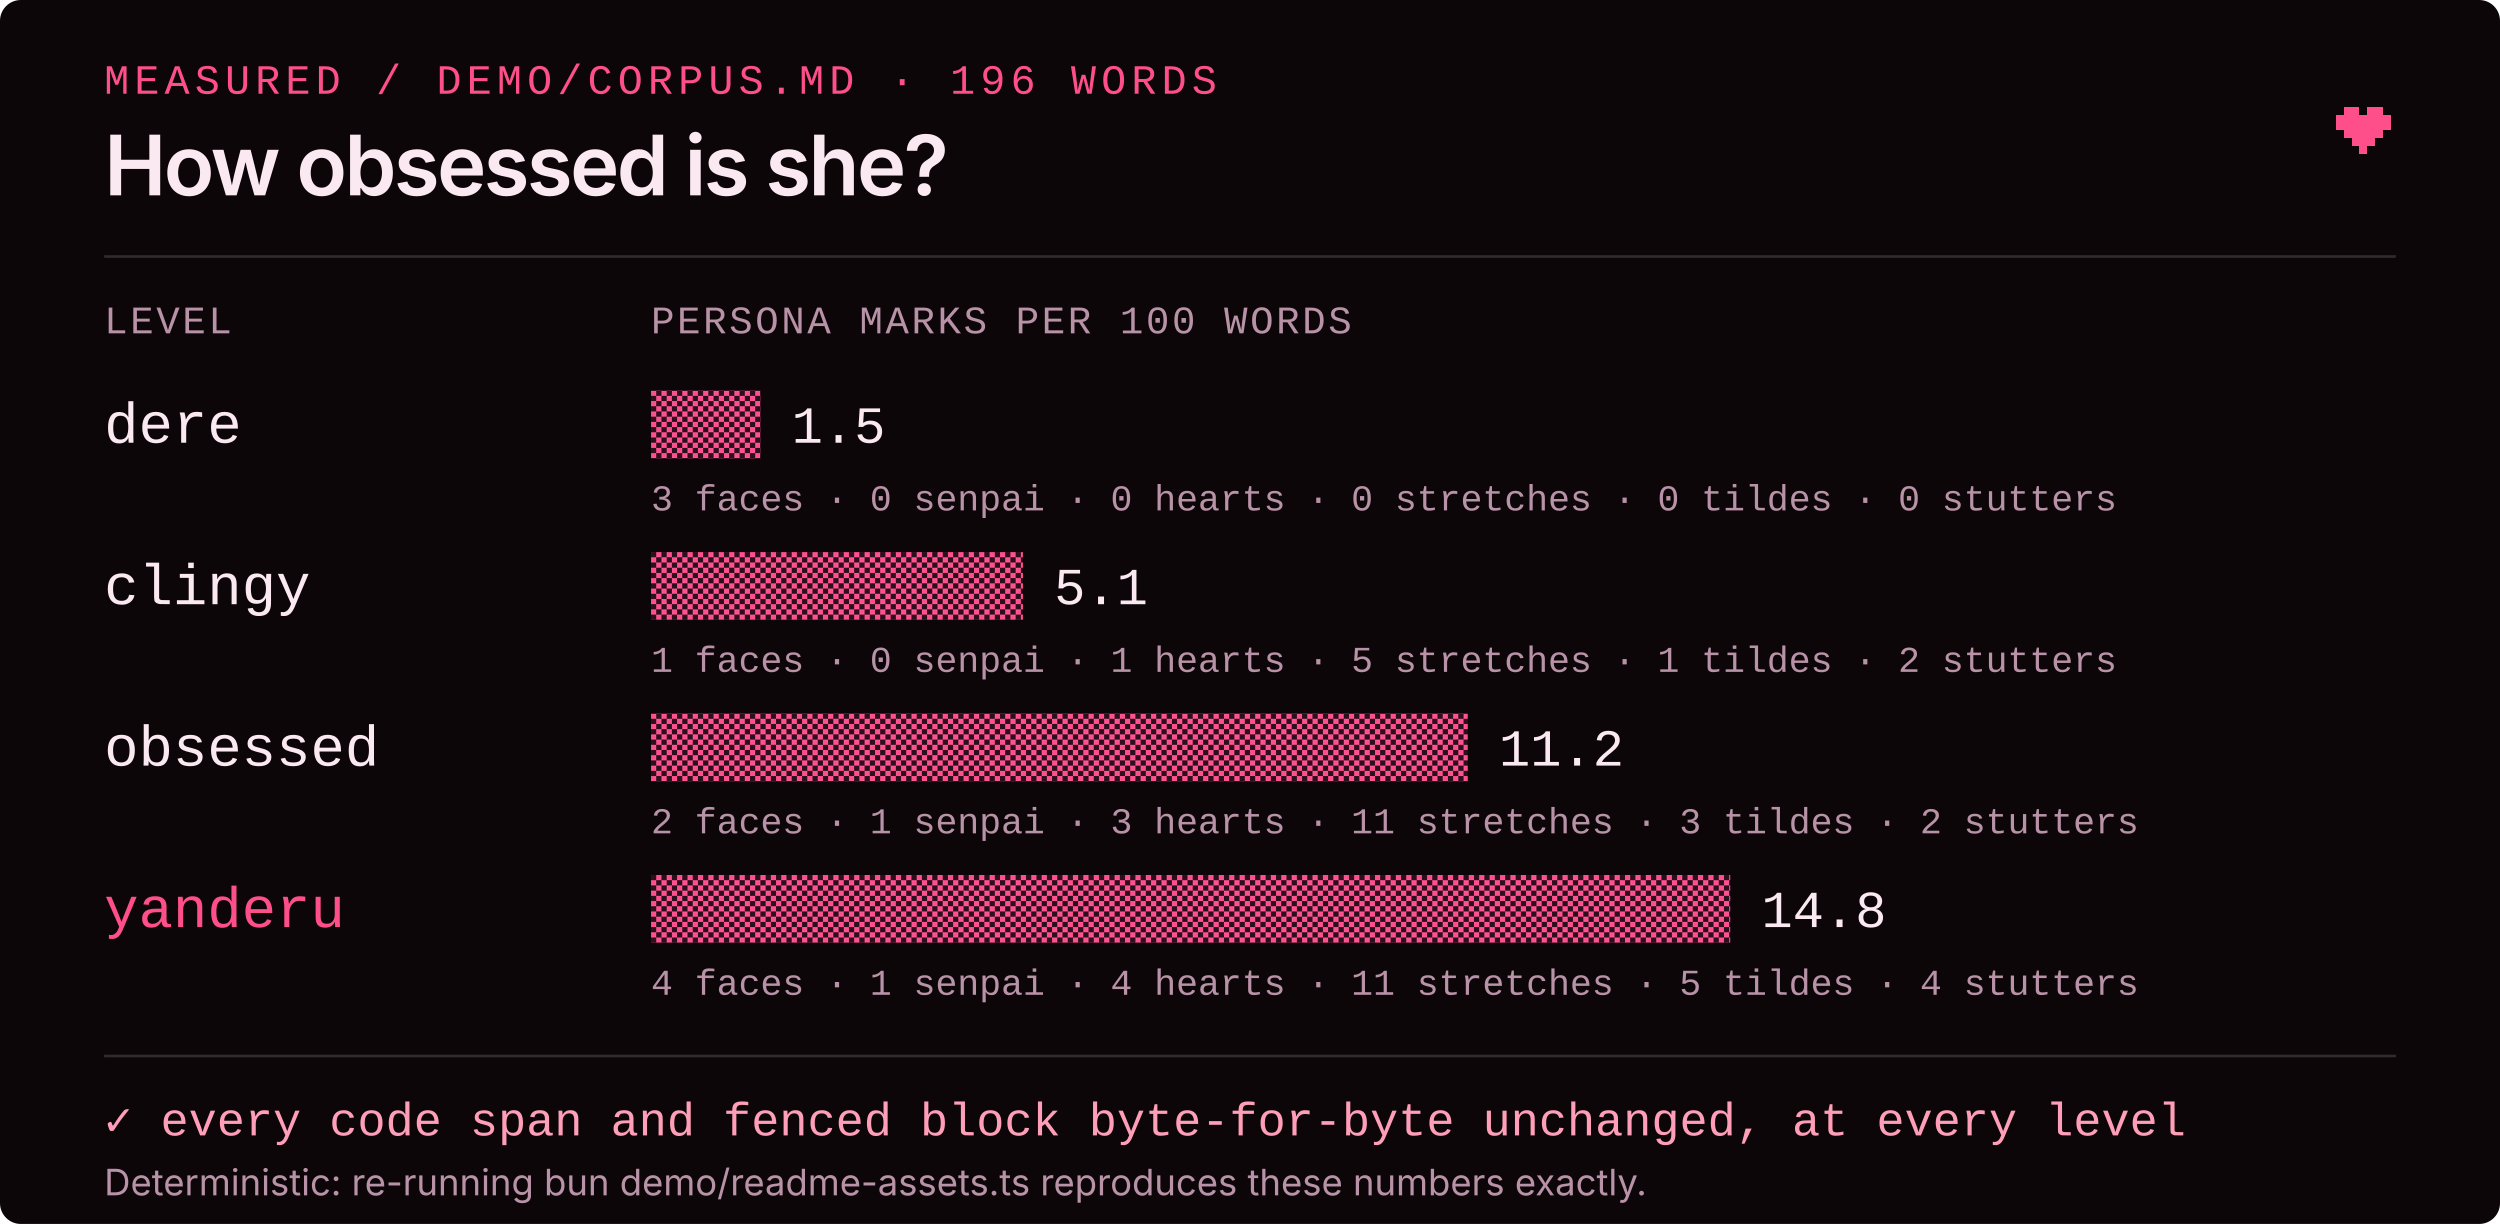
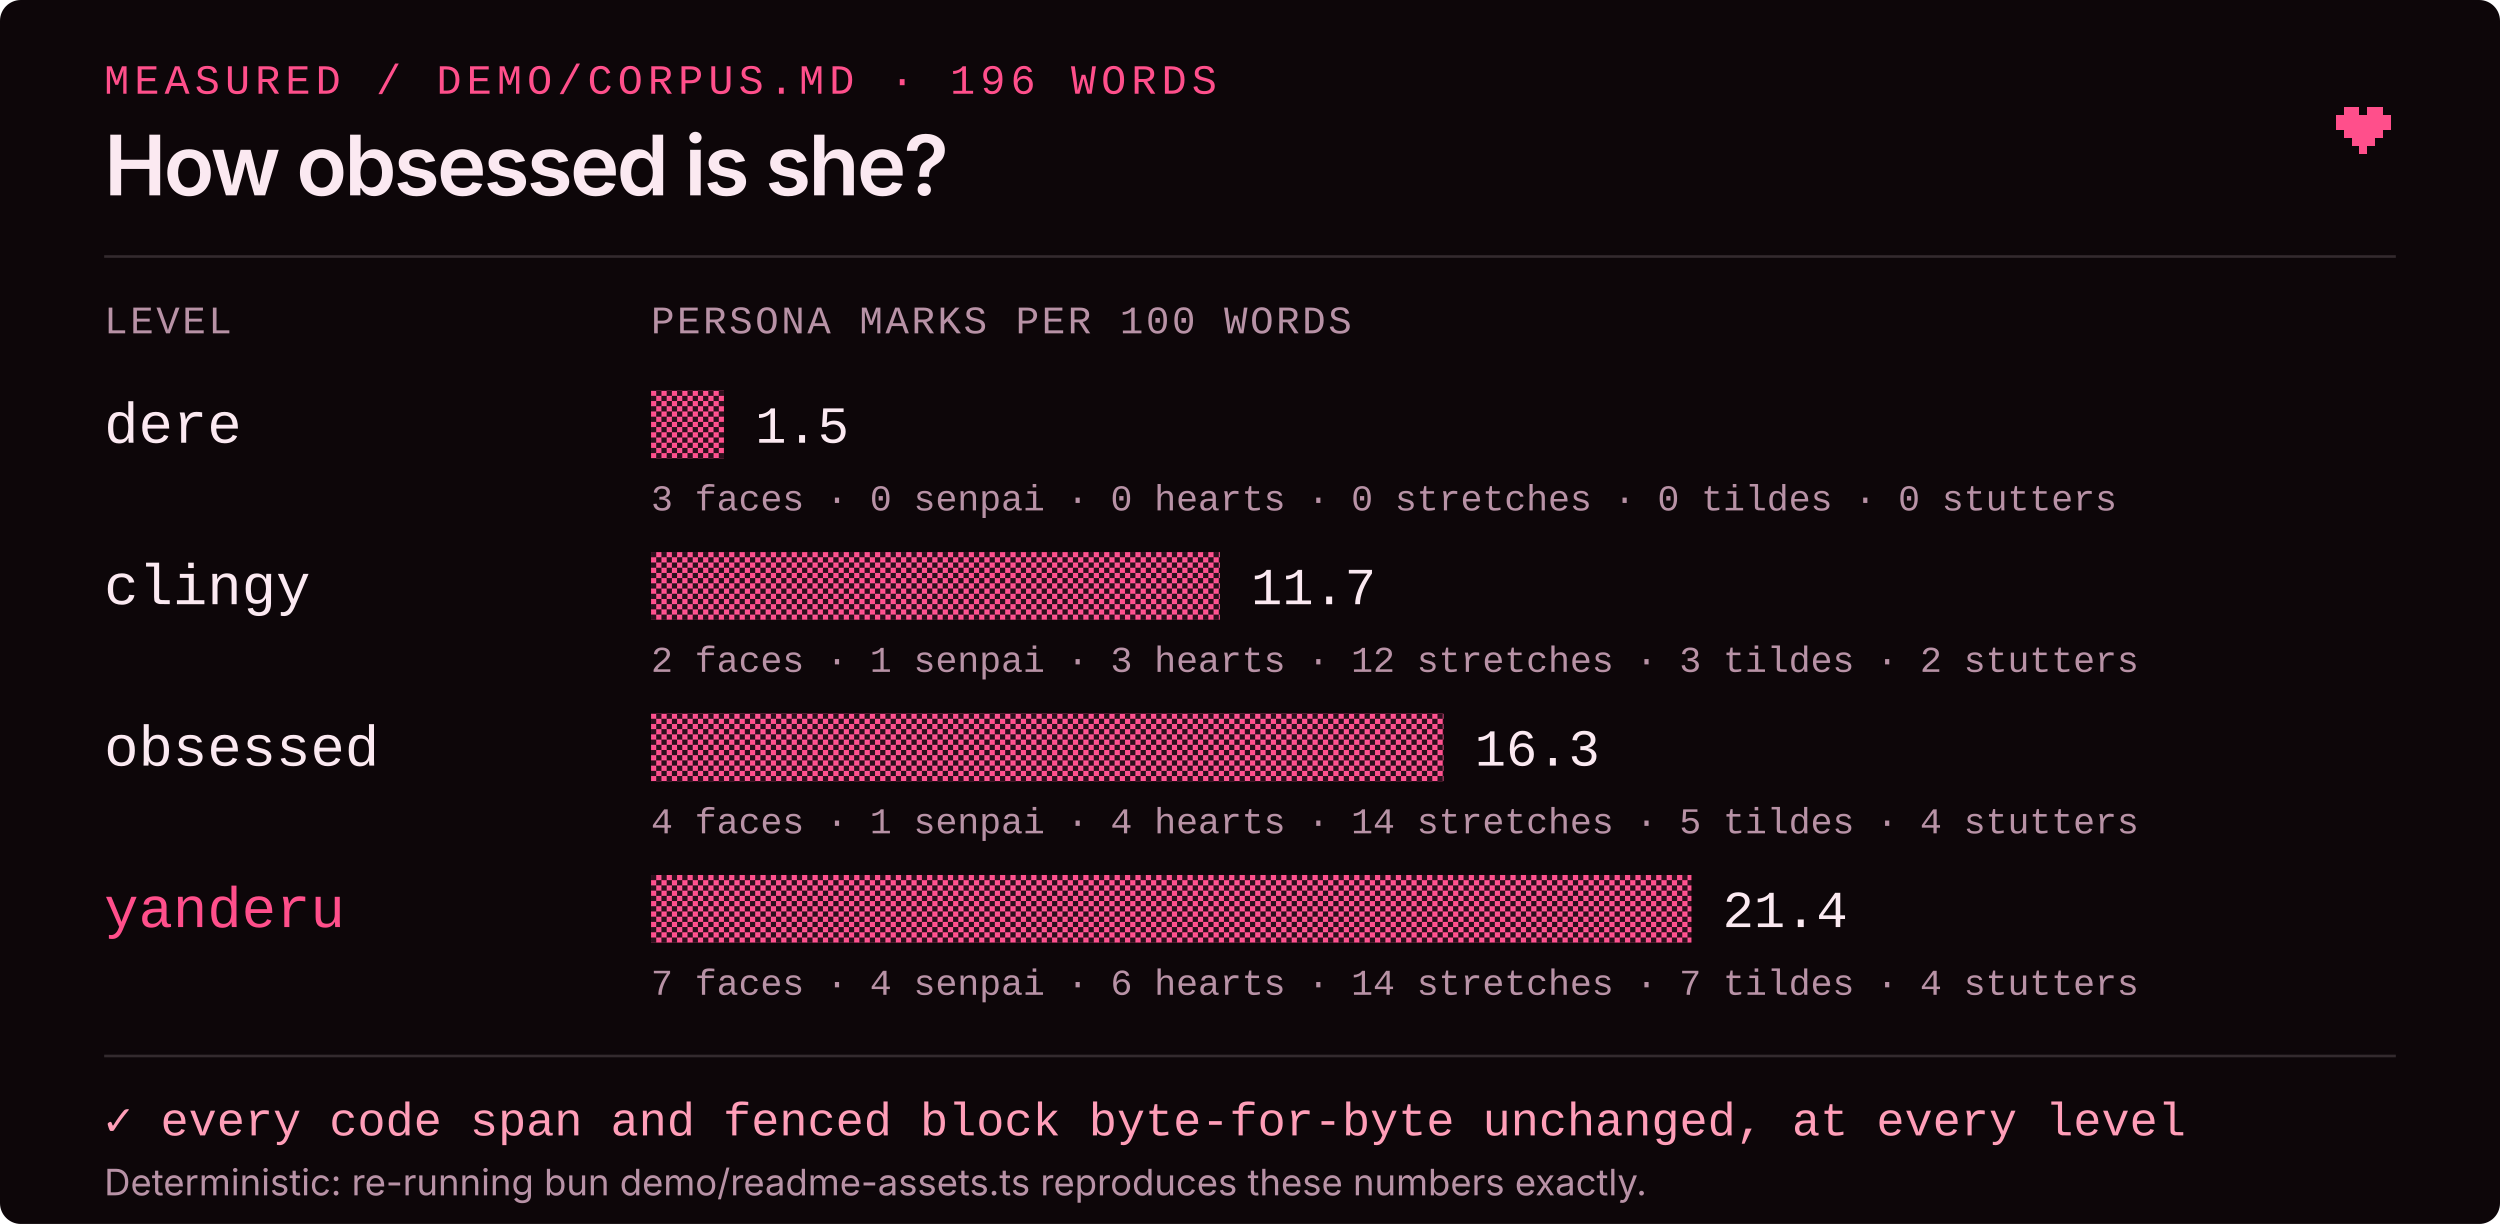
<svg xmlns="http://www.w3.org/2000/svg" width="960" height="470" viewBox="0 0 960 470" role="img" aria-labelledby="title desc" style="width:100%;height:auto;max-width:960px">
  <defs>
    <pattern id="bar-dither" width="8" height="8" patternUnits="userSpaceOnUse">
      <g fill="#ff4f8b" shape-rendering="crispEdges">
        <rect x="0" y="0" width="2" height="2" />
        <rect x="4" y="0" width="2" height="2" />
        <rect x="2" y="2" width="2" height="2" />
        <rect x="6" y="2" width="2" height="2" />
        <rect x="0" y="4" width="2" height="2" />
        <rect x="4" y="4" width="2" height="2" />
        <rect x="2" y="6" width="2" height="2" />
        <rect x="6" y="6" width="2" height="2" />
      </g>
    </pattern>
  </defs>
  <style>
    text { fill: #fbe9f1; font-family: system-ui, -apple-system, BlinkMacSystemFont, 'Segoe UI', sans-serif; }
    .mono { font-family: ui-monospace, SFMono-Regular, Consolas, 'Liberation Mono', monospace; font-variant-numeric: tabular-nums; }
    .eyebrow { font-size: 16px; letter-spacing: 2px; fill: #ff4f8b; }
    .muted { fill: #b892a6; }
    .pink { fill: #ff4f8b; }
    .blush { fill: #ff9eb8; }
    .lavender { fill: #d68cff; }
    .rule { stroke: #fbe9f1; stroke-opacity: .16; fill: none; }
    .grid { stroke: #fbe9f1; stroke-opacity: .09; stroke-dasharray: 2 6; fill: none; }
  </style>
  <rect width="960" height="470" rx="8" fill="#0d0609" />
  <text class="mono eyebrow" x="40" y="36">MEASURED / DEMO/CORPUS.MD · 196 WORDS</text>
  <text x="40" y="75" font-size="32" font-weight="600" letter-spacing="-1">How obsessed is she?</text>
  <g aria-hidden="true">
    <path d="M1 0H3V1H4V0H6V1H7V3H6V4H5V5H4V6H3V5H2V4H1V3H0V1H1Z" transform="translate(897 41) scale(3)" fill="#ff4f8b" shape-rendering="crispEdges" />
  </g>
  <path class="rule" d="M40 98.5H920" />
  <text class="mono muted" x="40" y="128" font-size="15" letter-spacing="1">LEVEL</text>
  <text class="mono muted" x="250" y="128" font-size="15" letter-spacing="1">PERSONA MARKS PER 100 WORDS</text>
  <text class="mono " x="40" y="170" font-size="22">dere</text>
-   <rect id="bar-dere" x="250" y="150" width="42" height="26" fill="#2b0f1c" />
-   <rect x="250" y="150" width="42" height="26" fill="url(#bar-dither)" />
-   <text class="mono" x="304" y="170" font-size="20">1.5</text>
+   <rect id="bar-dere" x="250" y="150" width="28" height="26" fill="#2b0f1c" />
+   <rect x="250" y="150" width="28" height="26" fill="url(#bar-dither)" />
+   <text class="mono" x="290" y="170" font-size="20">1.5</text>
  <text class="mono muted" x="250" y="196" font-size="14">3 faces · 0 senpai · 0 hearts · 0 stretches · 0 tildes · 0 stutters</text>
  <text class="mono " x="40" y="232" font-size="22">clingy</text>
-   <rect id="bar-clingy" x="250" y="212" width="142.8" height="26" fill="#2b0f1c" />
-   <rect x="250" y="212" width="142.8" height="26" fill="url(#bar-dither)" />
-   <text class="mono" x="404.8" y="232" font-size="20">5.1</text>
-   <text class="mono muted" x="250" y="258" font-size="14">1 faces · 0 senpai · 1 hearts · 5 stretches · 1 tildes · 2 stutters</text>
+   <rect id="bar-clingy" x="250" y="212" width="218.4" height="26" fill="#2b0f1c" />
+   <rect x="250" y="212" width="218.4" height="26" fill="url(#bar-dither)" />
+   <text class="mono" x="480.4" y="232" font-size="20">11.7</text>
+   <text class="mono muted" x="250" y="258" font-size="14">2 faces · 1 senpai · 3 hearts · 12 stretches · 3 tildes · 2 stutters</text>
  <text class="mono " x="40" y="294" font-size="22">obsessed</text>
-   <rect id="bar-obsessed" x="250" y="274" width="313.6" height="26" fill="#2b0f1c" />
-   <rect x="250" y="274" width="313.6" height="26" fill="url(#bar-dither)" />
-   <text class="mono" x="575.6" y="294" font-size="20">11.2</text>
-   <text class="mono muted" x="250" y="320" font-size="14">2 faces · 1 senpai · 3 hearts · 11 stretches · 3 tildes · 2 stutters</text>
+   <rect id="bar-obsessed" x="250" y="274" width="304.3" height="26" fill="#2b0f1c" />
+   <rect x="250" y="274" width="304.3" height="26" fill="url(#bar-dither)" />
+   <text class="mono" x="566.3" y="294" font-size="20">16.3</text>
+   <text class="mono muted" x="250" y="320" font-size="14">4 faces · 1 senpai · 4 hearts · 14 stretches · 5 tildes · 4 stutters</text>
  <text class="mono pink" x="40" y="356" font-size="22">yanderu</text>
-   <rect id="bar-yanderu" x="250" y="336" width="414.4" height="26" fill="#2b0f1c" />
-   <rect x="250" y="336" width="414.4" height="26" fill="url(#bar-dither)" />
-   <text class="mono" x="676.4" y="356" font-size="20">14.8</text>
-   <text class="mono muted" x="250" y="382" font-size="14">4 faces · 1 senpai · 4 hearts · 11 stretches · 5 tildes · 4 stutters</text>
+   <rect id="bar-yanderu" x="250" y="336" width="399.5" height="26" fill="#2b0f1c" />
+   <rect x="250" y="336" width="399.5" height="26" fill="url(#bar-dither)" />
+   <text class="mono" x="661.5" y="356" font-size="20">21.4</text>
+   <text class="mono muted" x="250" y="382" font-size="14">7 faces · 4 senpai · 6 hearts · 14 stretches · 7 tildes · 4 stutters</text>
  <path class="rule" d="M40 405.5H920" />
  <text class="mono blush" x="40" y="436" font-size="18">✓ every code span and fenced block byte-for-byte unchanged, at every level</text>
  <text class="muted" x="40" y="459" font-size="14">Deterministic: re-running bun demo/readme-assets.ts reproduces these numbers exactly.</text>
</svg>
